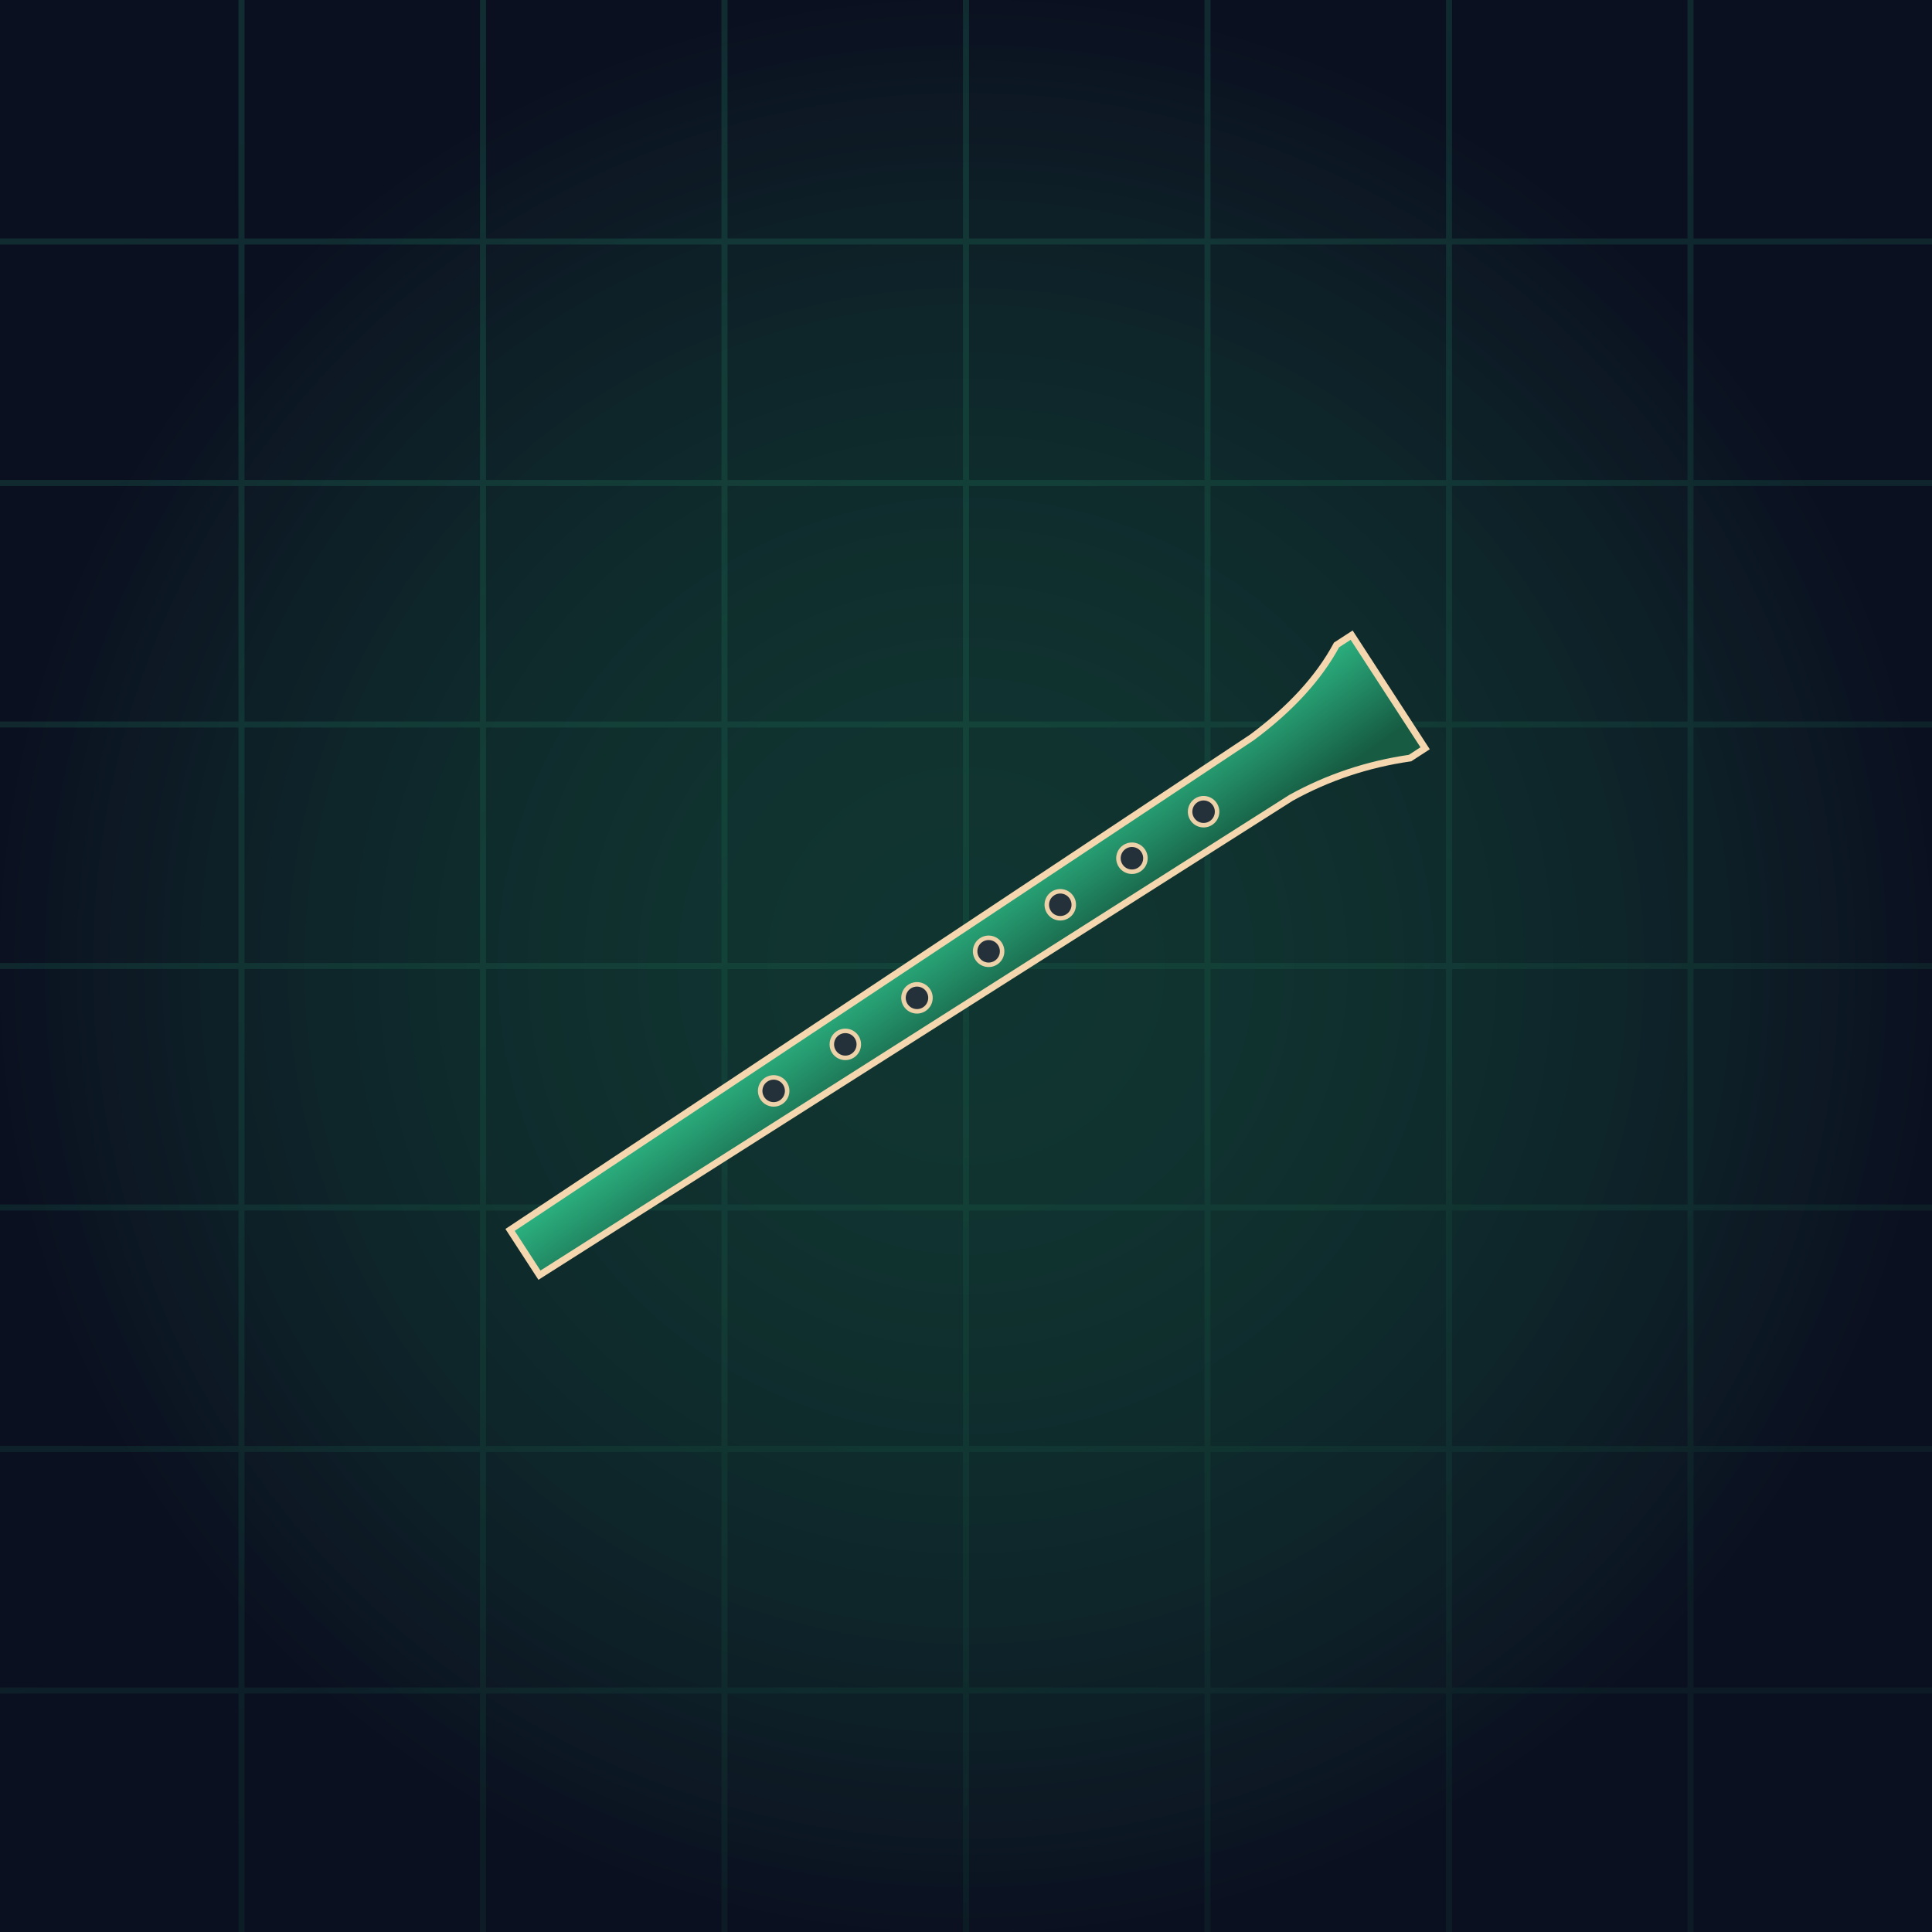
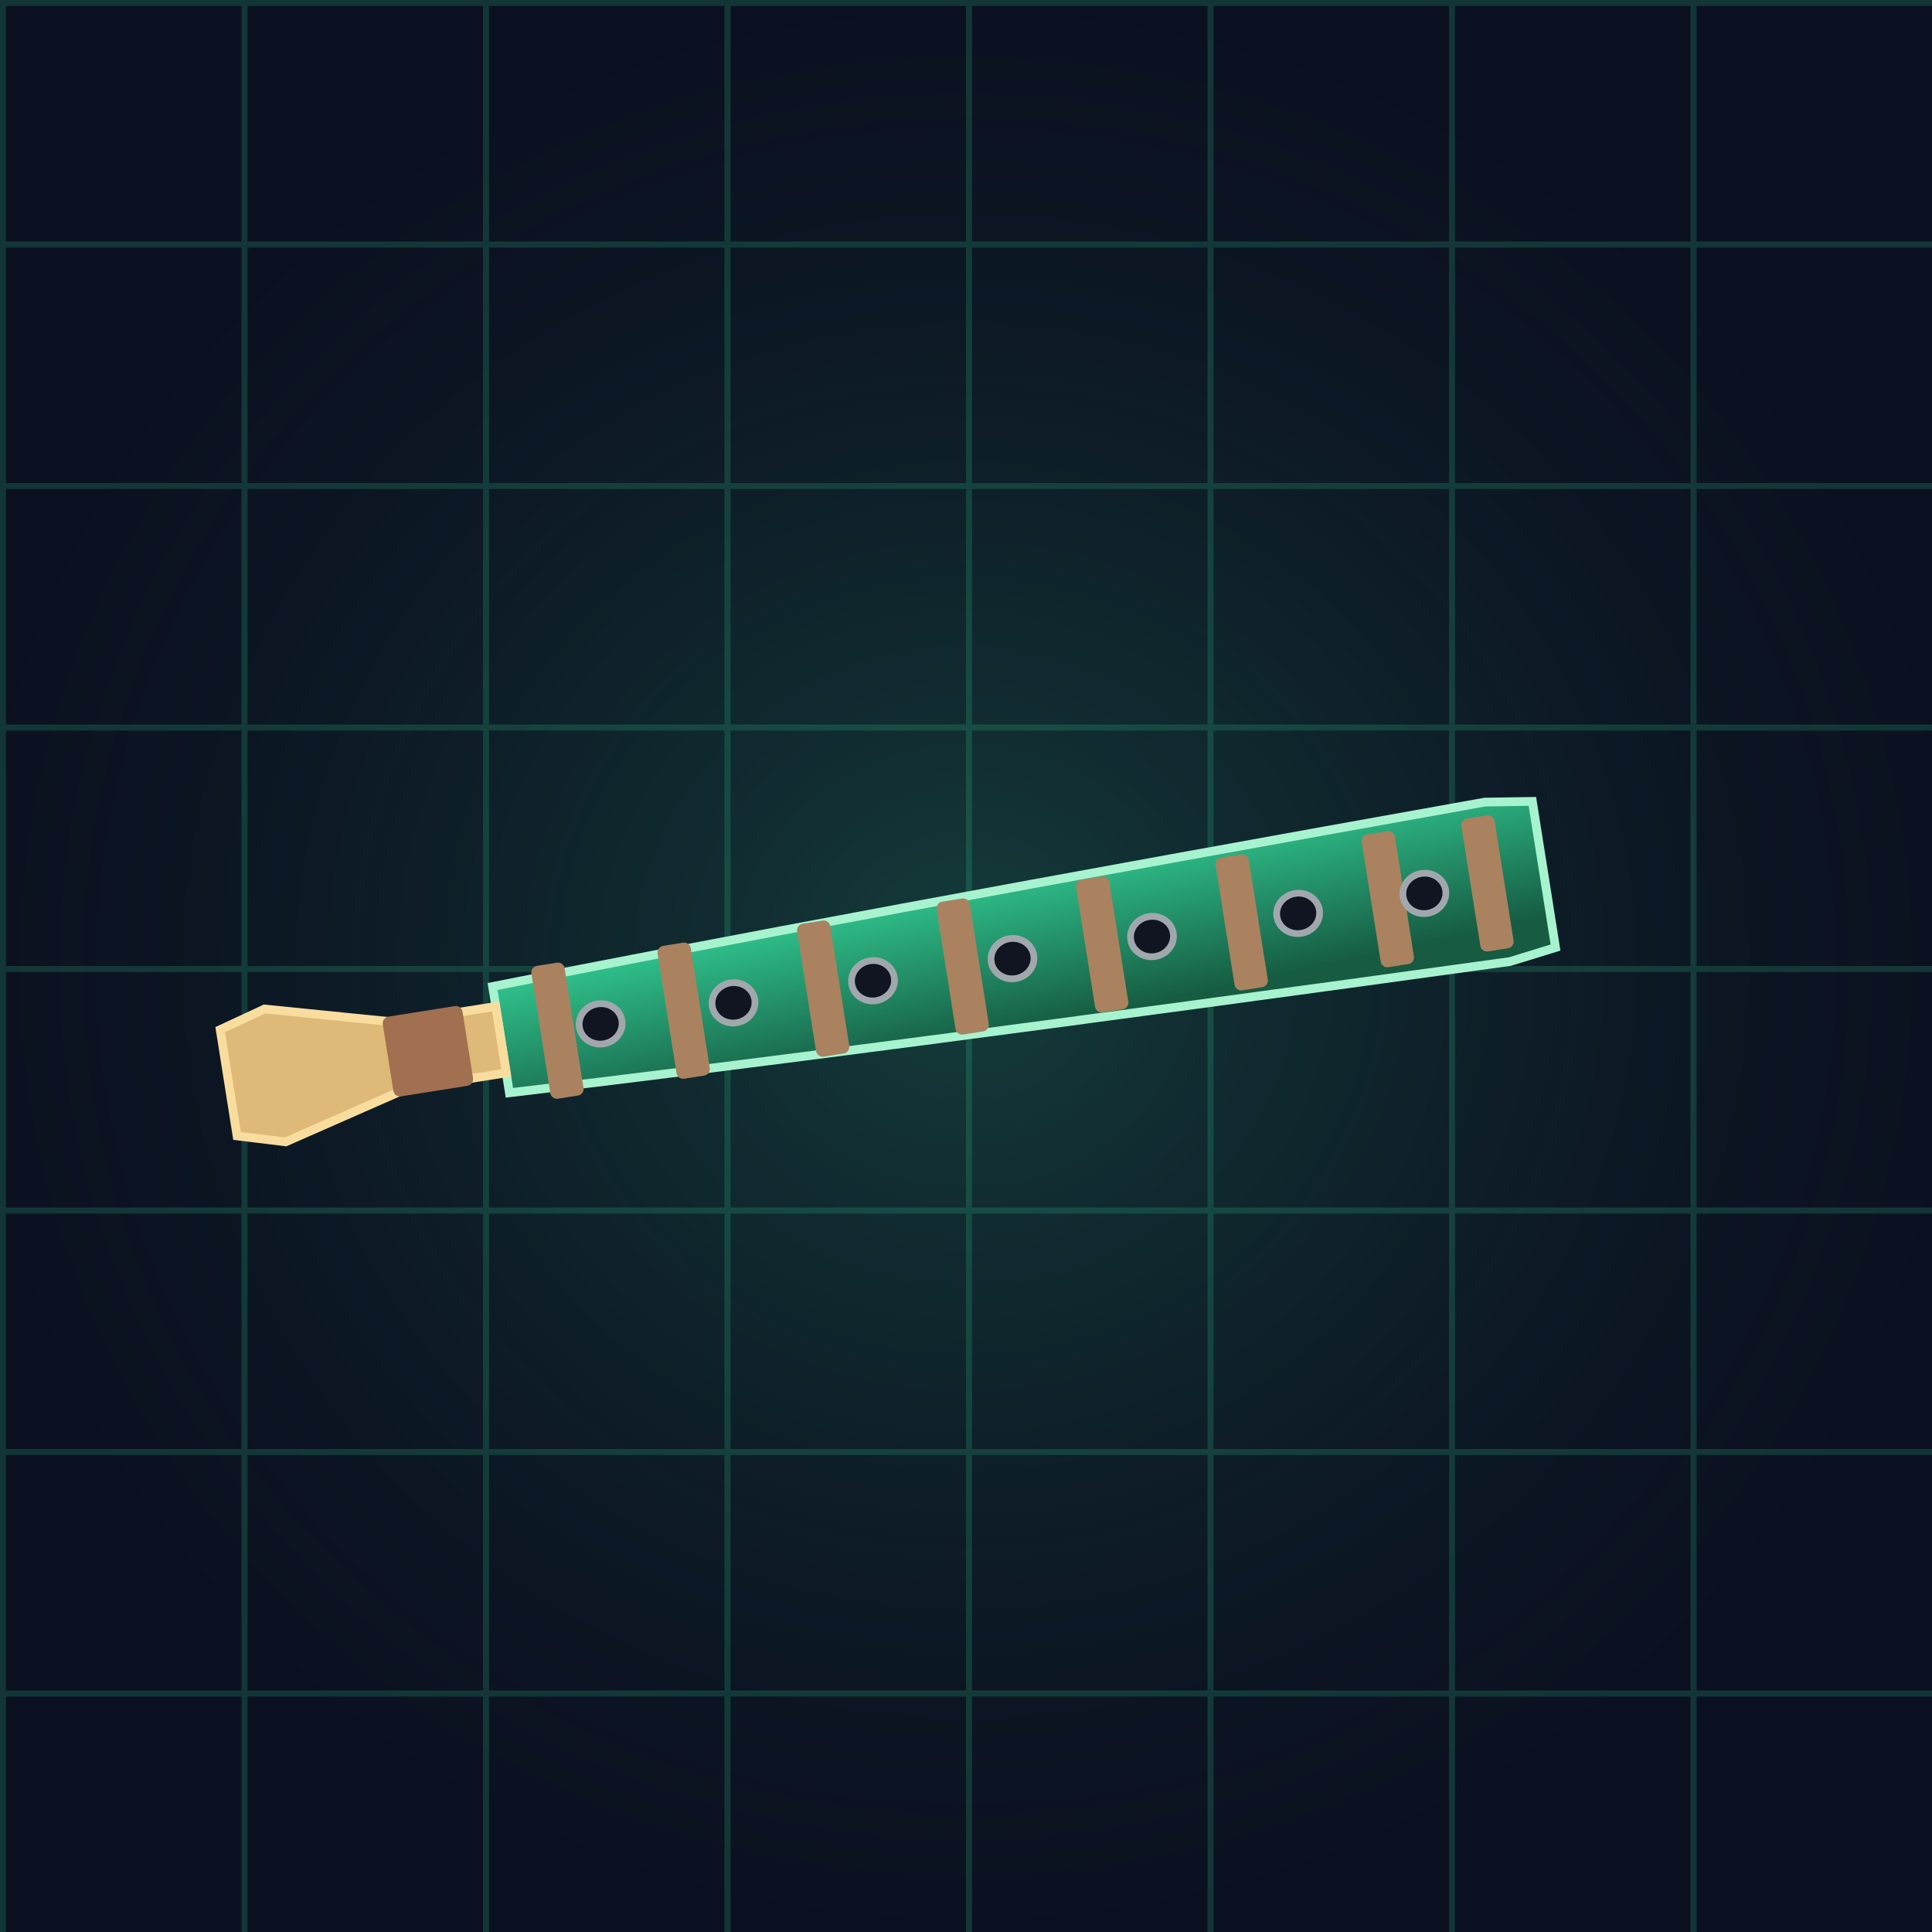
<svg xmlns="http://www.w3.org/2000/svg" viewBox="0 0 160 160">
  <defs>
-     <linearGradient id="metal" x2=".34" y2="1" gradientUnits="objectBoundingBox">
+     <linearGradient id="wood" x1="0%" y1="0%" x2="38%" y2="100%">
      <stop stop-color="#34d399" />
      <stop offset="1" stop-color="#165b42" />
    </linearGradient>
-     <radialGradient id="back">
-       <stop stop-color="#165b42" stop-opacity=".49" />
-       <stop offset="1" stop-color="#0b1020" />
+     <radialGradient id="halo">
+       <stop stop-color="#34d399" stop-opacity=".23" />
+       <stop offset="1" stop-color="#165b42" stop-opacity="0" />
    </radialGradient>
+     <pattern id="grid" width="20" height="20" patternUnits="userSpaceOnUse">
+       <path d="M20 0H0V20" fill="none" stroke="#34d399" stroke-opacity=".19" stroke-width="1" />
+     </pattern>
  </defs>
-   <path fill="#0b1020" d="M0 0h160v160H0z" />
-   <path fill="url(#back)" d="M0 0h160v160H0z" />
-   <path d="M20 0v160M40 0v160M60 0v160M80 0v160M100 0v160M120 0v160M140 0v160M0 20h160M0 40h160M0 60h160M0 80h160M0 100h160M0 120h160M0 140h160" stroke="url(#metal)" stroke-width=".5" opacity=".16" />
-   <g transform="translate(80 80) rotate(-17) scale(0.49)">
-     <g transform="rotate(-16) scale(.76)">
-       <path d="M-117 -6L81 -8Q97 -9 108 -15L112 -15L112 15L108 15Q95 9 81 8L-117 6Z" fill="url(#metal)" stroke="#f4d7ae" stroke-width="1.5" />
-       <ellipse cx="-51" cy="0" rx="3" ry="3" fill="#24313b" stroke="#edd2a9" stroke-width="1" />
-       <ellipse cx="-32" cy="0" rx="3" ry="3" fill="#24313b" stroke="#edd2a9" stroke-width="1" />
-       <ellipse cx="-13" cy="0" rx="3" ry="3" fill="#24313b" stroke="#edd2a9" stroke-width="1" />
-       <ellipse cx="6" cy="0" rx="3" ry="3" fill="#24313b" stroke="#edd2a9" stroke-width="1" />
-       <ellipse cx="25" cy="0" rx="3" ry="3" fill="#24313b" stroke="#edd2a9" stroke-width="1" />
-       <ellipse cx="44" cy="0" rx="3" ry="3" fill="#24313b" stroke="#edd2a9" stroke-width="1" />
-       <ellipse cx="63" cy="0" rx="3" ry="3" fill="#24313b" stroke="#edd2a9" stroke-width="1" />
-     </g>
+   <rect x="0" y="0" width="160" height="160" rx="0" fill="#0b1020" stroke="none" />
+   <ellipse cx="80.0" cy="80.0" rx="83.2" ry="81.6" fill="url(#halo)" stroke="none" />
+   <rect x="0" y="0" width="160" height="160" rx="0" fill="url(#grid)" stroke="none" />
+   <g transform="translate(80 80) rotate(-9) scale(0.557)">
+     <path d="M-70-8Q-21-10 80-12L87-11V11L80 12Q-21 10-70 8Z" fill="url(#wood)" stroke="#a7f3d0" stroke-width="1.3" />
+     <path d="M-70-5L-85-5L-104-10L-111-8V8L-104 10L-85 5H-70Z" fill="#dfb977" stroke="#f9dd9e" stroke-width="1.3" />
+     <rect x="-87" y="-6" width="12" height="12" rx="1" fill="#a07050" stroke="none" />
+     <rect x="-64" y="-10" width="5" height="20" rx="1" fill="#aa8260" stroke="none" />
+     <rect x="-45" y="-10" width="5" height="20" rx="1" fill="#aa8260" stroke="none" />
+     <rect x="-24" y="-10" width="5" height="20" rx="1" fill="#aa8260" stroke="none" />
+     <rect x="-3" y="-10" width="5" height="20" rx="1" fill="#aa8260" stroke="none" />
+     <rect x="18" y="-10" width="5" height="20" rx="1" fill="#aa8260" stroke="none" />
+     <rect x="39" y="-10" width="5" height="20" rx="1" fill="#aa8260" stroke="none" />
+     <rect x="61" y="-10" width="5" height="20" rx="1" fill="#aa8260" stroke="none" />
+     <rect x="76" y="-10" width="5" height="20" rx="1" fill="#aa8260" stroke="none" />
+     <ellipse cx="-55" cy="0" rx="3.2" ry="3" fill="#111522" stroke="#a1a8ad" />
+     <ellipse cx="-35" cy="0" rx="3.2" ry="3" fill="#111522" stroke="#a1a8ad" />
+     <ellipse cx="-14" cy="0" rx="3.2" ry="3" fill="#111522" stroke="#a1a8ad" />
+     <ellipse cx="7" cy="0" rx="3.2" ry="3" fill="#111522" stroke="#a1a8ad" />
+     <ellipse cx="28" cy="0" rx="3.2" ry="3" fill="#111522" stroke="#a1a8ad" />
+     <ellipse cx="50" cy="0" rx="3.2" ry="3" fill="#111522" stroke="#a1a8ad" />
+     <ellipse cx="69" cy="0" rx="3.2" ry="3" fill="#111522" stroke="#a1a8ad" />
  </g>
</svg>
